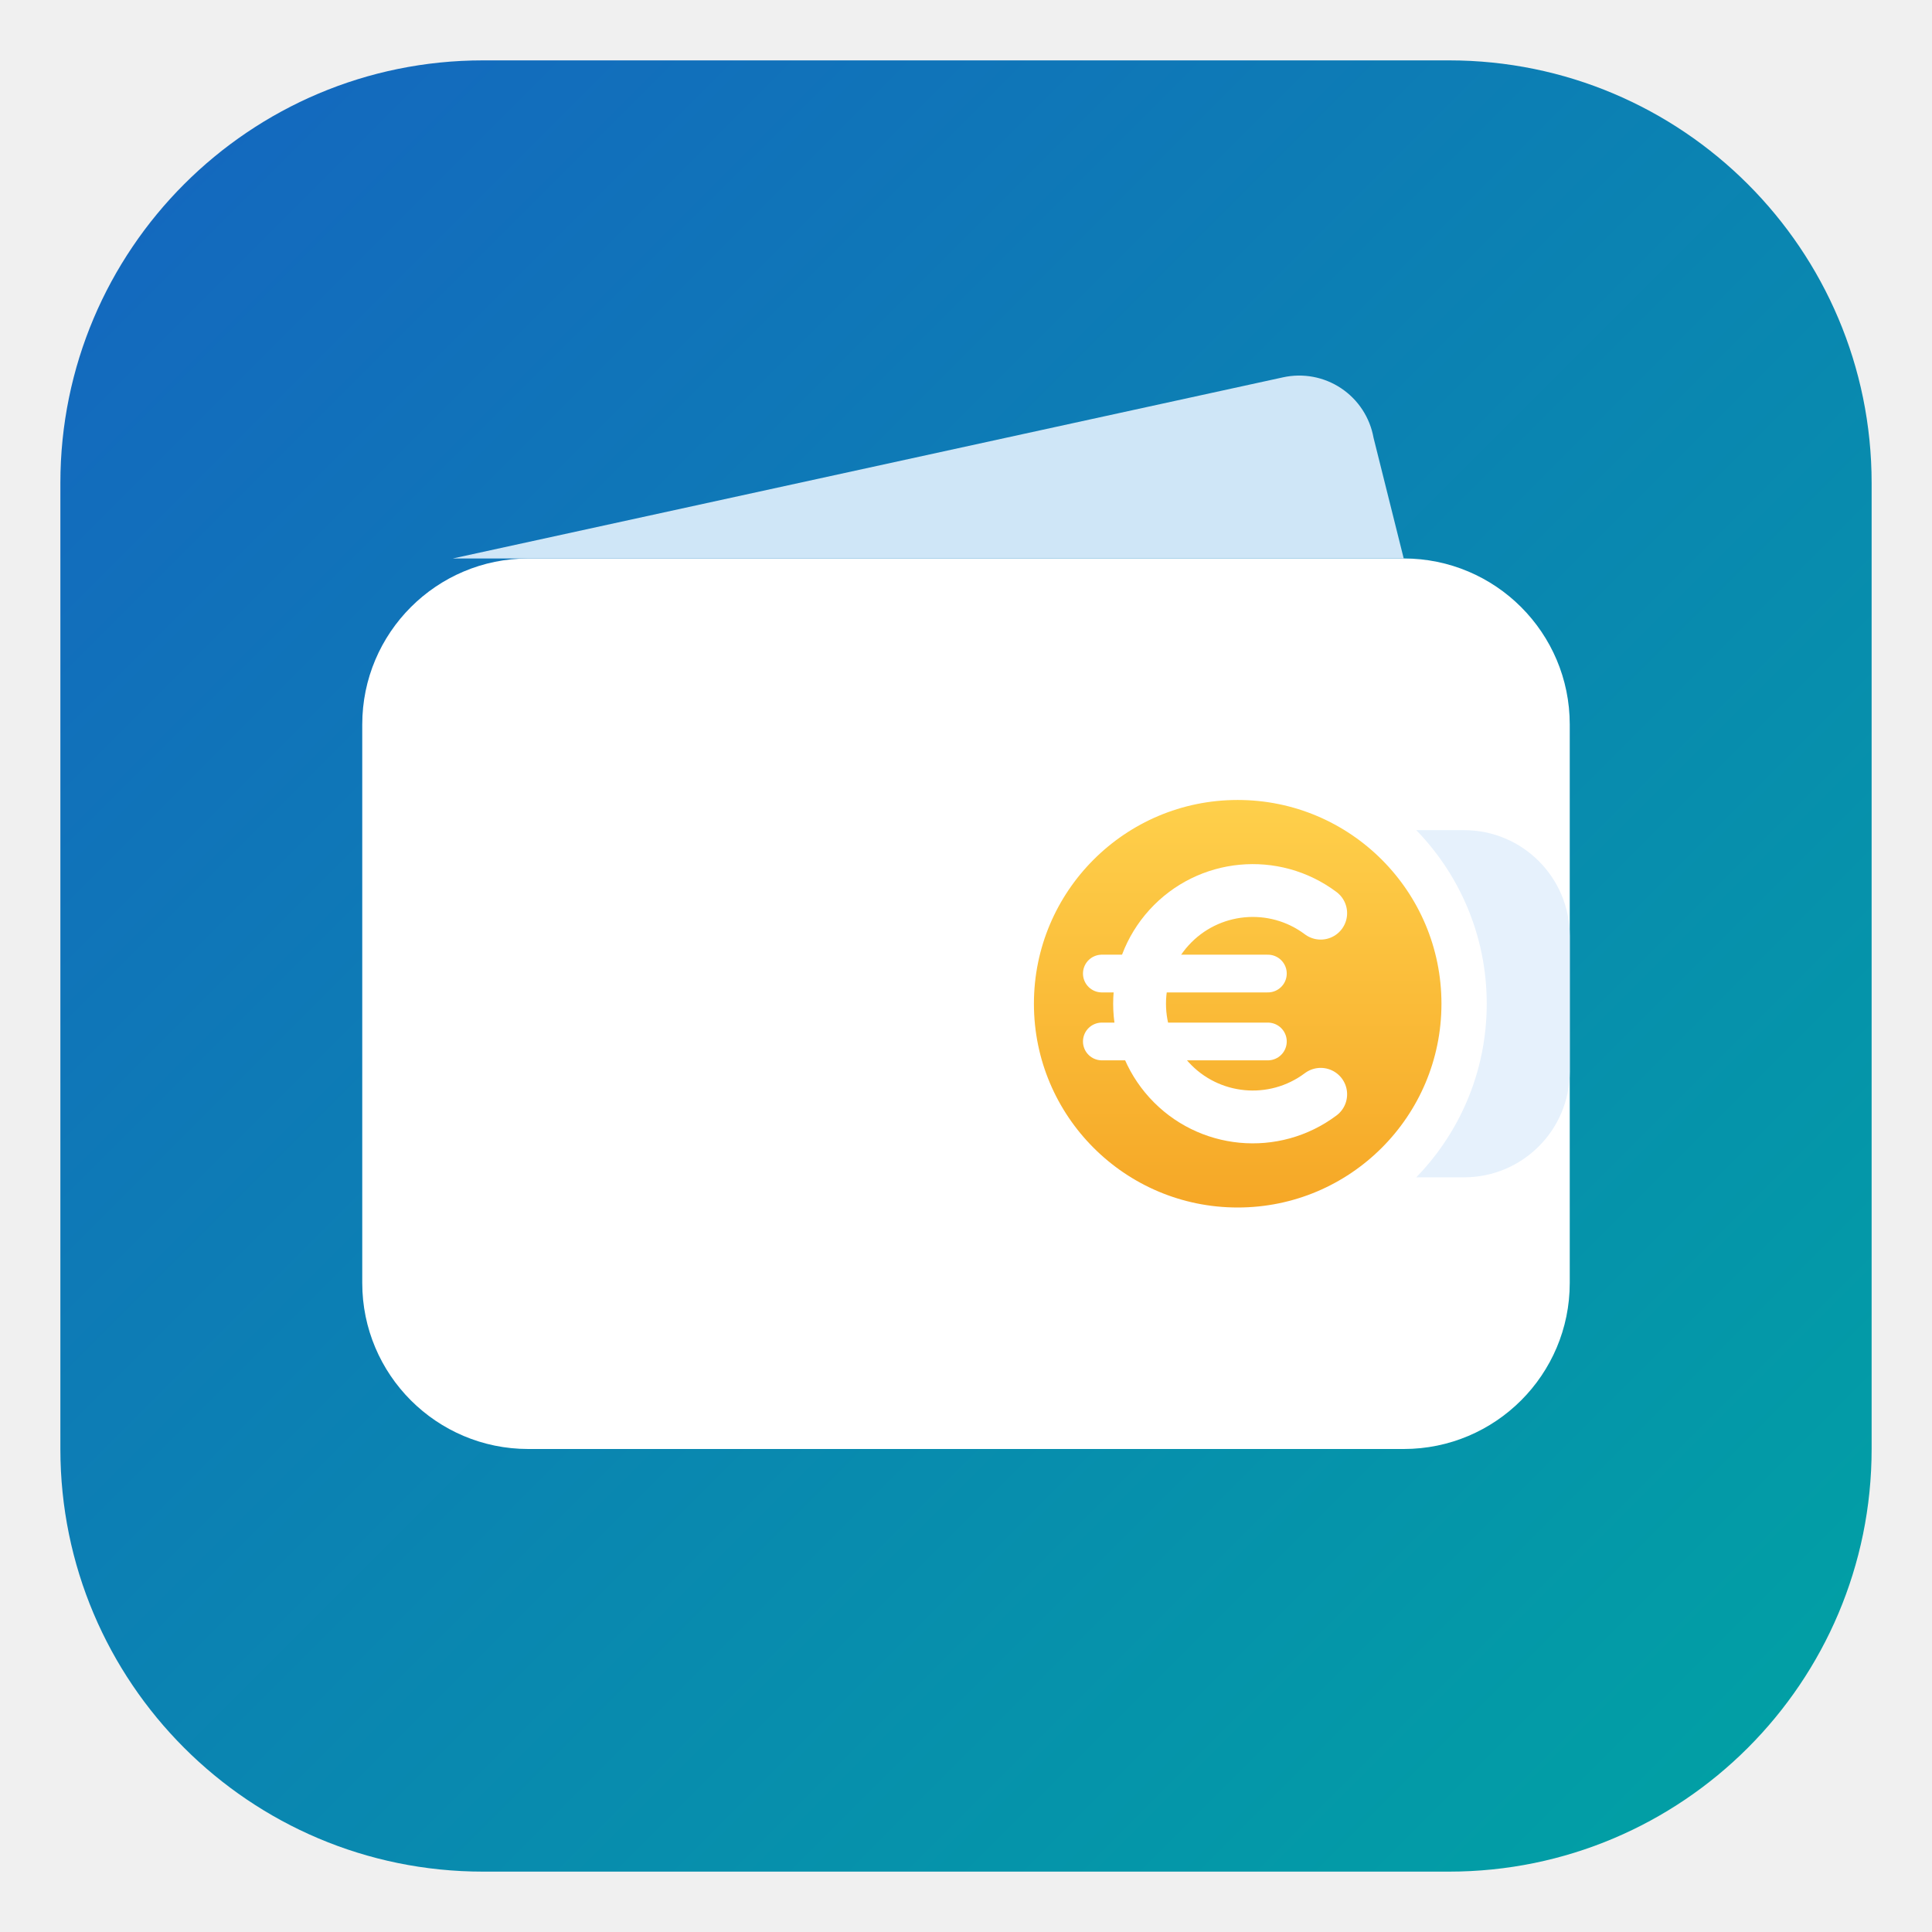
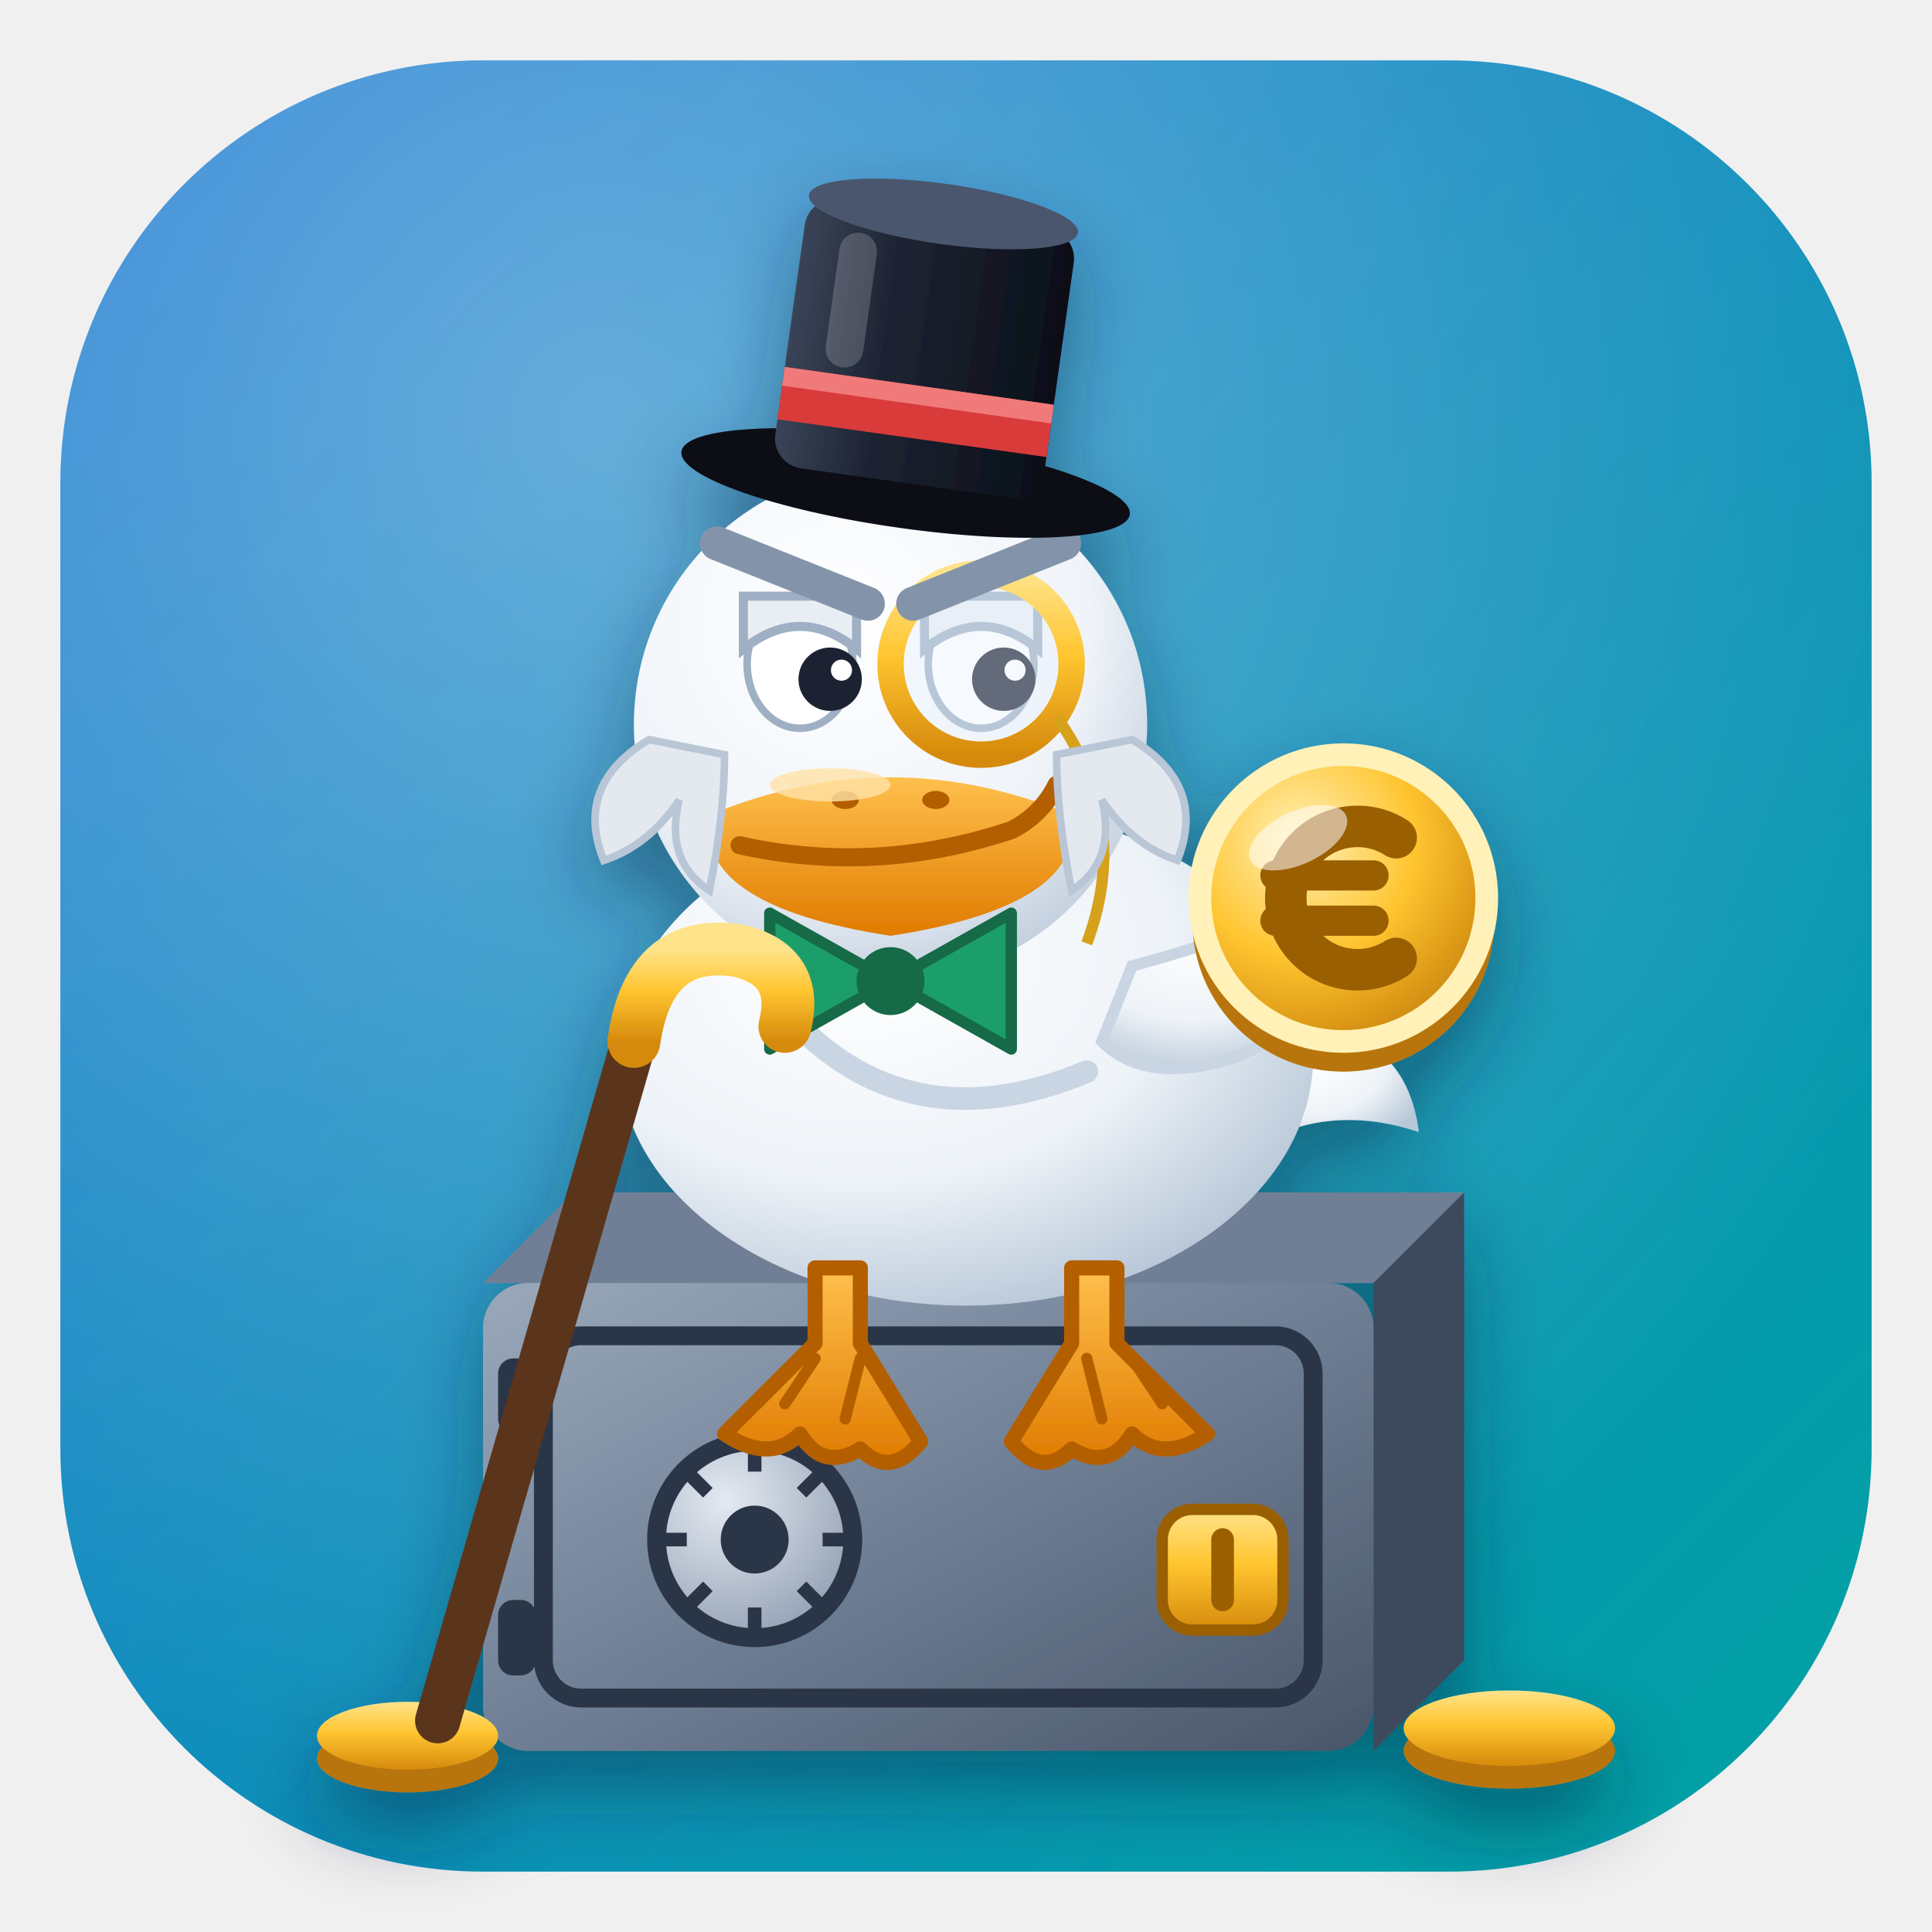
<svg xmlns="http://www.w3.org/2000/svg" viewBox="0 0 256 256">
  <defs>
    <linearGradient id="fond" x1="0" y1="0" x2="1" y2="1">
-       <stop offset="0" stop-color="#1565C0" />
+       <stop offset="0" stop-color="#1976D2" />
      <stop offset="1" stop-color="#00A3A3" />
    </linearGradient>
-     <linearGradient id="or" x1="0" y1="0" x2="0" y2="1">
-       <stop offset="0" stop-color="#FFD24D" />
-       <stop offset="1" stop-color="#F5A524" />
+     <radialGradient id="reflet" cx="0.3" cy="0.2" r="0.8">
+       <stop offset="0" stop-color="#fff" stop-opacity="0.35" />
+       <stop offset="1" stop-color="#fff" stop-opacity="0" />
+     </radialGradient>
+     <radialGradient id="plume" cx="0.35" cy="0.3" r="0.75">
+       <stop offset="0" stop-color="#FFFFFF" />
+       <stop offset="0.6" stop-color="#EEF3F8" />
+       <stop offset="1" stop-color="#B9C8D8" />
+     </radialGradient>
+     <radialGradient id="tete" cx="0.4" cy="0.3" r="0.75">
+       <stop offset="0" stop-color="#FFFFFF" />
+       <stop offset="0.65" stop-color="#F0F4F9" />
+       <stop offset="1" stop-color="#BFCCDC" />
+     </radialGradient>
+     <linearGradient id="bec" x1="0" y1="0" x2="0" y2="1">
+       <stop offset="0" stop-color="#FFC04D" />
+       <stop offset="1" stop-color="#E07B00" />
    </linearGradient>
+     <linearGradient id="piece" x1="0" y1="0" x2="0" y2="1">
+       <stop offset="0" stop-color="#FFE38A" />
+       <stop offset="0.45" stop-color="#FFC530" />
+       <stop offset="1" stop-color="#D68A0C" />
+     </linearGradient>
+     <radialGradient id="euro" cx="0.35" cy="0.3" r="0.8">
+       <stop offset="0" stop-color="#FFF1B8" />
+       <stop offset="0.5" stop-color="#FFC530" />
+       <stop offset="1" stop-color="#C77F08" />
+     </radialGradient>
+     <linearGradient id="chapeau" x1="0" y1="0" x2="1" y2="0">
+       <stop offset="0" stop-color="#3A4458" />
+       <stop offset="0.35" stop-color="#1D2433" />
+       <stop offset="1" stop-color="#0B0F18" />
+     </linearGradient>
+     <radialGradient id="verre" cx="0.35" cy="0.3" r="0.8">
+       <stop offset="0" stop-color="#FFFFFF" />
+       <stop offset="1" stop-color="#CFE3F5" />
+     </radialGradient>
+     <filter id="ombre" x="-20%" y="-20%" width="140%" height="140%">
+       <feDropShadow dx="0" dy="5" stdDeviation="5" flood-color="#06253F" flood-opacity="0.45" />
+     </filter>
+     <linearGradient id="acier" x1="0" y1="0" x2="1" y2="1">
+       <stop offset="0" stop-color="#9AA8BA" />
+       <stop offset="0.5" stop-color="#6F7F95" />
+       <stop offset="1" stop-color="#4A5669" />
+     </linearGradient>
+     <radialGradient id="molette" cx="0.35" cy="0.3" r="0.8">
+       <stop offset="0" stop-color="#E4EAF2" />
+       <stop offset="1" stop-color="#8E9CB0" />
+     </radialGradient>
  </defs>
  <rect x="8" y="8" width="240" height="240" rx="56" fill="url(#fond)" />
-   <rect x="48" y="74" width="160" height="118" rx="22" fill="#fff" />
-   <path d="M60 74 L170 50 a10 10 0 0 1 12 8 L186 74 Z" fill="#CFE6F7" />
-   <rect x="140" y="110" width="68" height="46" rx="14" fill="#E6F1FC" />
-   <circle cx="164" cy="133" r="30" fill="url(#or)" stroke="#fff" stroke-width="6" />
-   <path d="M175 121 a15 15 0 1 0 0 24" fill="none" stroke="#fff" stroke-width="7" stroke-linecap="round" />
-   <path d="M146 129 h22 M146 138 h22" stroke="#fff" stroke-width="5" stroke-linecap="round" />
+   <rect x="8" y="8" width="240" height="240" rx="56" fill="url(#reflet)" />
+   <g filter="url(#ombre)">
+     <path d="M64 170 l12 -12 h118 l-12 12 z" fill="#6F7F95" />
+     <path d="M182 170 l12 -12 v62 l-12 12 z" fill="#3E4A5C" />
+     <rect x="64" y="170" width="118" height="62" rx="6" fill="url(#acier)" />
+     <rect x="72" y="177" width="102" height="48" rx="5" fill="none" stroke="#2C3646" stroke-width="2.5" />
+     <circle cx="100" cy="204" r="13" fill="url(#molette)" stroke="#2C3646" stroke-width="2.5" />
+     <circle cx="100" cy="204" r="4.5" fill="#2C3646" />
+     <path d="M100 191 v4 M100 213 v4 M87 204 h4 M109 204 h4 M90.8 194.8 l3 3 M106.2 210.2 l3 3 M90.8 213.2 l3 -3 M106.2 197.8 l3 -3" stroke="#2C3646" stroke-width="1.8" />
+     <rect x="154" y="200" width="16" height="16" rx="4" fill="url(#piece)" stroke="#9A5E06" stroke-width="1.5" />
+     <path d="M162 204 v8" stroke="#9A5E06" stroke-width="3" stroke-linecap="round" />
+     <rect x="66" y="180" width="5" height="10" rx="2" fill="#2C3646" />
+     <rect x="66" y="212" width="5" height="10" rx="2" fill="#2C3646" />
+     <ellipse cx="200" cy="232" rx="14" ry="5" fill="#B8740A" />
+     <ellipse cx="200" cy="229" rx="14" ry="5" fill="url(#piece)" />
+     <ellipse cx="54" cy="233" rx="12" ry="4.5" fill="#B8740A" />
+     <ellipse cx="54" cy="230" rx="12" ry="4.5" fill="url(#piece)" />
+     <path d="M166 136 q20 -2 22 14 q-12 -4 -22 2 z" fill="url(#plume)" />
+     <ellipse cx="128" cy="140" rx="46" ry="33" fill="url(#plume)" />
+     <path d="M150 128 q22 -6 30 -12 q2 16 -16 24 q-12 4 -18 -2 z" fill="url(#plume)" stroke="#C9D5E3" stroke-width="1.5" />
+     <path d="M104 134 q16 18 40 8" fill="none" stroke="#C9D5E3" stroke-width="3" stroke-linecap="round" />
+     <g fill="url(#bec)" stroke="#B35F00" stroke-width="2" stroke-linejoin="round">
+       <path d="M108 168 v10 l-12 12 q6 4 10 0 q3 5 8 2 q4 4 8 -1 l-8 -13 v-10 z" />
+       <path d="M142 168 v10 l-8 13 q4 5 8 1 q5 3 8 -2 q4 4 10 0 l-12 -12 v-10 z" />
+     </g>
+     <path d="M104 186 l4 -6 M112 188 l2 -8 M146 188 l-2 -8 M154 186 l-4 -6" stroke="#B35F00" stroke-width="1.5" stroke-linecap="round" />
+     <circle cx="118" cy="96" r="34" fill="url(#tete)" />
+     <ellipse cx="100" cy="110" rx="7" ry="4" fill="#FFB3B3" opacity="0" />
+     <ellipse cx="140" cy="110" rx="7" ry="4" fill="#FFB3B3" opacity="0" />
+     <path d="M94 108 q24 -10 48 0 q2 12 -24 16 q-26 -4 -24 -16 z" fill="url(#bec)" />
+     <path d="M98 112 q18 4 36 -2 q4 -2 6 -6" fill="none" stroke="#B35F00" stroke-width="2.4" stroke-linecap="round" />
+     <ellipse cx="112" cy="106" rx="1.8" ry="1.2" fill="#B35F00" />
+     <ellipse cx="124" cy="106" rx="1.8" ry="1.2" fill="#B35F00" />
+     <ellipse cx="110" cy="104" rx="8" ry="2.2" fill="#FFE2A8" opacity="0.8" />
+     <ellipse cx="106" cy="88" rx="7" ry="8.5" fill="#fff" stroke="#9FB0C4" stroke-width="1" />
+     <ellipse cx="130" cy="88" rx="7" ry="8.5" fill="#fff" stroke="#9FB0C4" stroke-width="1" />
+     <circle cx="110" cy="90" r="4.2" fill="#1D2433" />
+     <circle cx="133" cy="90" r="4.2" fill="#1D2433" />
+     <circle cx="111.5" cy="88.8" r="1.4" fill="#fff" />
+     <circle cx="134.5" cy="88.8" r="1.4" fill="#fff" />
+     <path d="M98.5 86 q7.5 -6 15 0 v-7 h-15 z" fill="#E9EEF4" stroke="#9FB0C4" stroke-width="1.2" />
+     <path d="M122.5 86 q7.5 -6 15 0 v-7 h-15 z" fill="#E9EEF4" stroke="#9FB0C4" stroke-width="1.2" />
+     <circle cx="130" cy="88" r="12" fill="#E6F1FC" fill-opacity="0.35" stroke="url(#piece)" stroke-width="3.5" />
+     <path d="M140 95 q10 14 4 30" fill="none" stroke="#D6A21E" stroke-width="1.5" />
+     <path d="M95 72 L115 80 M141 72 L121 80" fill="none" stroke="#8394AA" stroke-width="4.5" stroke-linecap="round" />
+     <path d="M86 98 q-10 6 -6 16 q6 -2 10 -8 q-2 8 4 12 q2 -10 2 -18 z" fill="#E4E9F0" stroke="#B9C6D6" stroke-width="1" />
+     <path d="M150 98 q10 6 6 16 q-6 -2 -10 -8 q2 8 -4 12 q-2 -10 -2 -18 z" fill="#E4E9F0" stroke="#B9C6D6" stroke-width="1" />
+     <path d="M118 130 l-16 -9 v18 z M118 130 l16 -9 v18 z" fill="#1E9E6A" stroke="#136B47" stroke-width="1.5" stroke-linejoin="round" />
+     <circle cx="118" cy="130" r="4.5" fill="#136B47" />
+     <ellipse cx="120" cy="64" rx="30" ry="6" fill="#0B0F18" transform="rotate(8 120 64)" />
+     <rect x="102" y="28" width="36" height="36" rx="4" fill="url(#chapeau)" transform="rotate(8 120 64)" />
+     <ellipse cx="120" cy="28" rx="18" ry="4" fill="#4A566D" transform="rotate(8 120 64)" />
+     <rect x="102" y="51" width="36" height="7" fill="#D93A3A" transform="rotate(8 120 64)" />
+     <rect x="102" y="51" width="36" height="2.5" fill="#F07A7A" transform="rotate(8 120 64)" />
+     <rect x="107" y="32" width="5" height="18" rx="2.5" fill="#fff" opacity="0.18" transform="rotate(8 120 64)" />
+     <path d="M58 228 L84 138" stroke="#5A361C" stroke-width="6" stroke-linecap="round" />
+     <path d="M84 138 q2 -14 14 -12 q8 2 6 10" fill="none" stroke="url(#piece)" stroke-width="7" stroke-linecap="round" />
+     <circle cx="178" cy="122" r="20" fill="#B8740A" />
+     <circle cx="178" cy="119" r="19" fill="url(#euro)" stroke="#FFF1B8" stroke-width="3" />
+     <path d="M185 111 a9.5 9.5 0 1 0 0 16" fill="none" stroke="#9A5E06" stroke-width="5.5" stroke-linecap="round" />
+     <path d="M169 116 h13 M169 122 h13" stroke="#9A5E06" stroke-width="4" stroke-linecap="round" />
+     <ellipse cx="172" cy="111" rx="7" ry="3.5" fill="#fff" opacity="0.55" transform="rotate(-25 172 111)" />
+   </g>
</svg>
